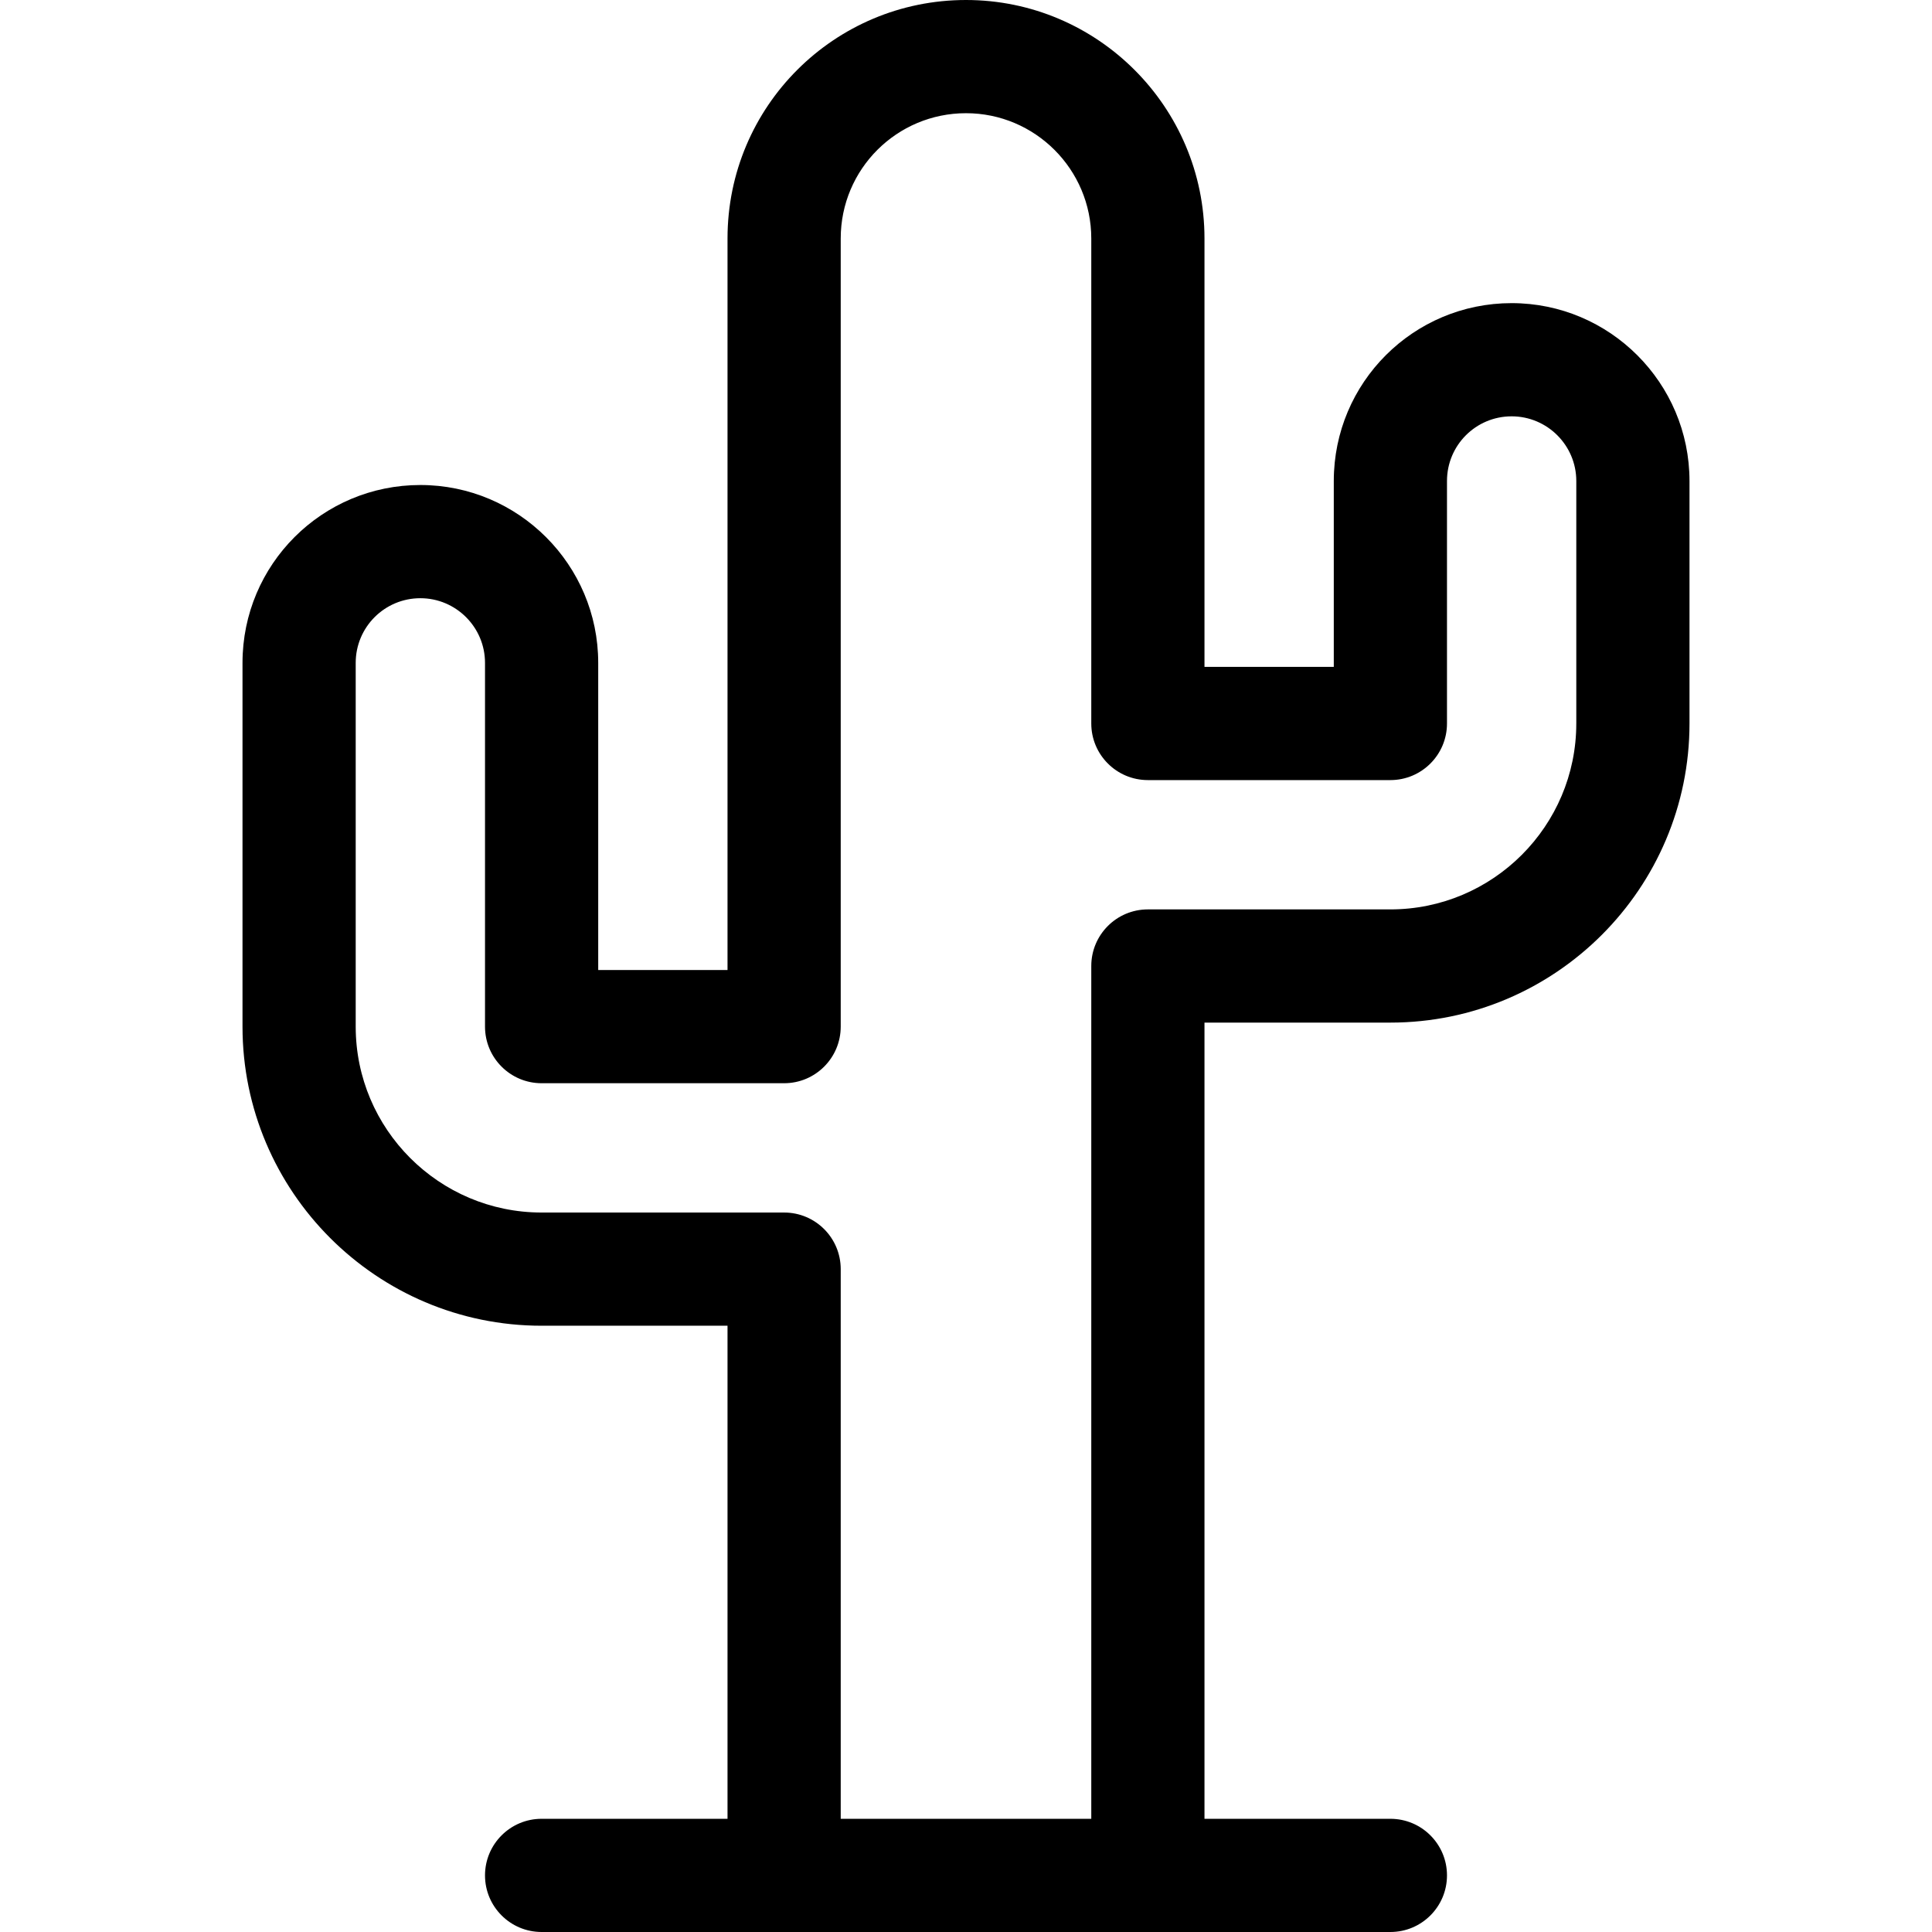
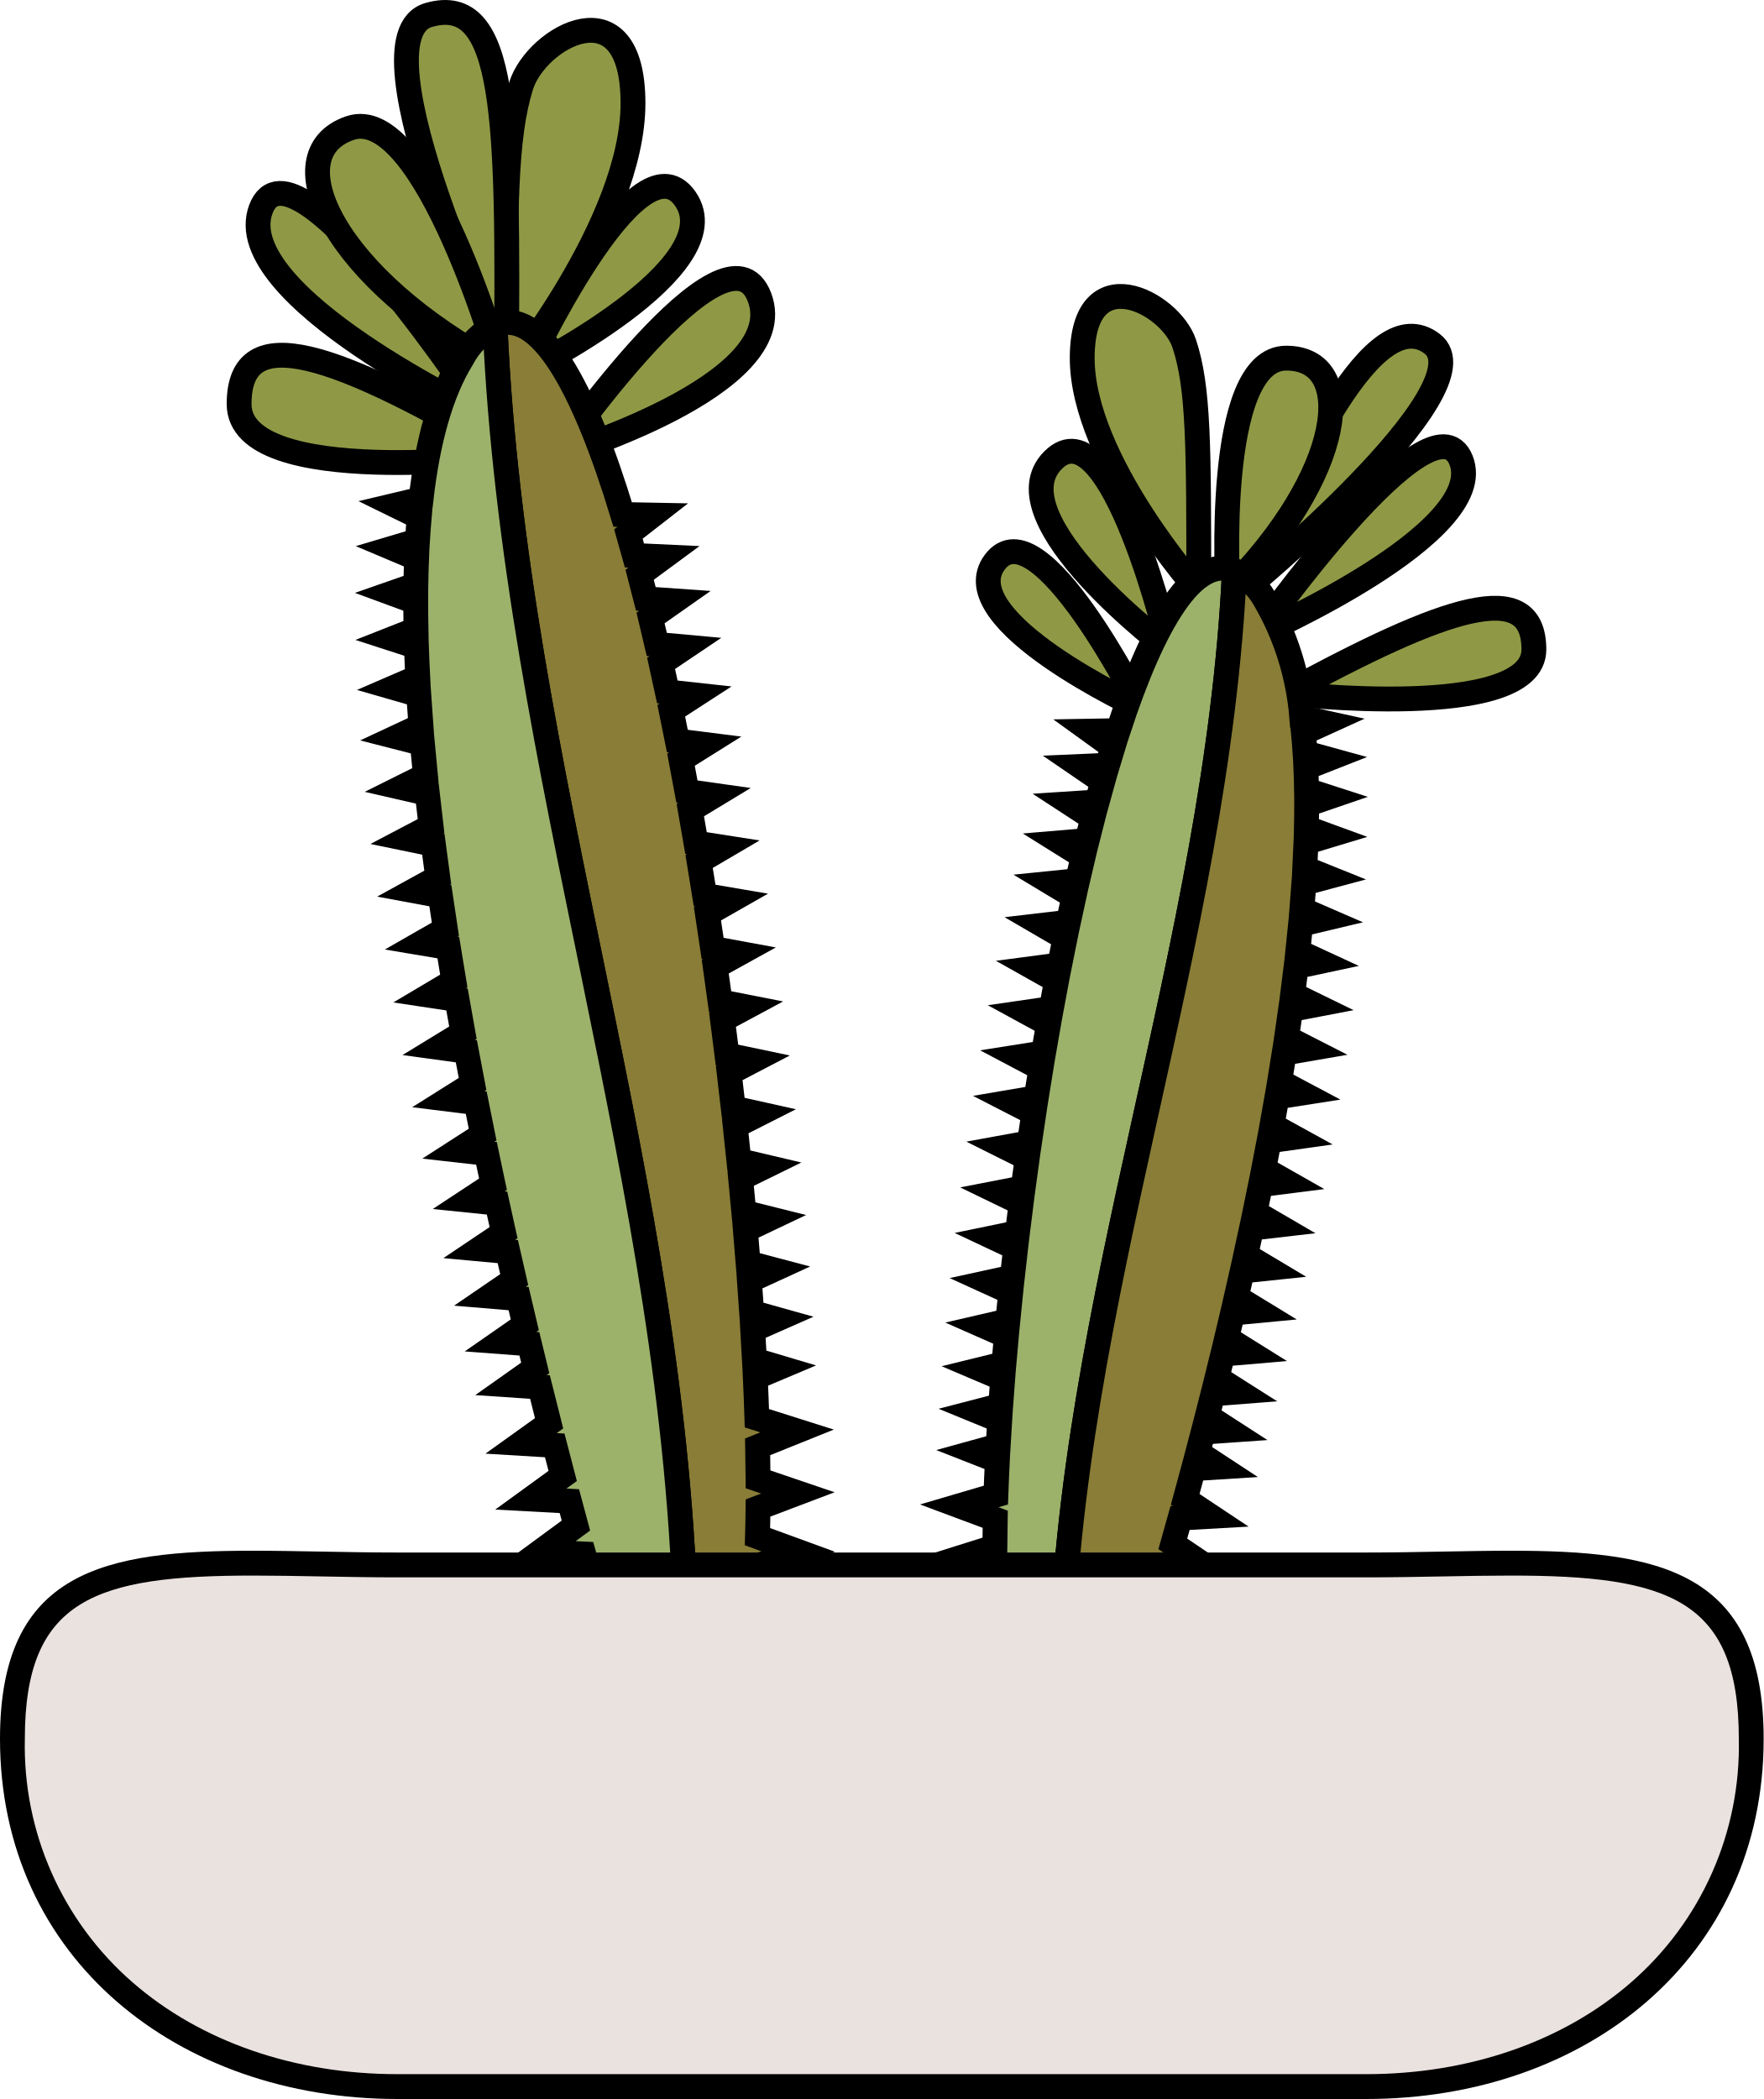
- <svg xmlns="http://www.w3.org/2000/svg" id="Layer_1" enable-background="new 0 0 512 512" height="512" viewBox="0 0 512 512" width="512">
-   <path d="m400.6 80.333c-26.031 0-47.133 21.05-47.133 47.134v49.267h-34.267v-113.534c0-34.848-28.351-63.2-63.2-63.2-34.846 0-63.2 28.171-63.2 63.2v193.866h-34.267v-81.399c0-25.989-21.144-47.134-47.133-47.134-26.03 0-47.134 21.049-47.134 47.134v96.399c0 43.708 35.559 79.267 79.267 79.267h49.267v130.667h-49.267c-8.284 0-15 6.716-15 15s6.716 15 15 15h224.934c8.284 0 15-6.716 15-15s-6.716-15-15-15h-49.267v-211h49.267c43.708 0 79.267-35.559 79.267-79.267v-64.267c-.001-25.988-21.145-47.133-47.134-47.133zm17.133 111.4c0 27.166-22.101 49.267-49.267 49.267h-64.266c-8.284 0-15 6.716-15 15v226h-66.4v-145.667c0-8.284-6.716-15-15-15h-64.267c-27.166 0-49.267-22.101-49.267-49.267v-96.399c0-9.487 7.673-17.134 17.134-17.134 9.447 0 17.133 7.687 17.133 17.134v96.399c0 8.284 6.716 15 15 15h64.267c8.284 0 15-6.716 15-15v-208.866c0-18.386 14.874-33.2 33.2-33.2 18.307 0 33.2 14.894 33.2 33.2v128.533c0 8.284 6.716 15 15 15h64.267c8.284 0 15-6.716 15-15v-64.267c0-9.469 7.654-17.134 17.133-17.134 9.447 0 17.134 7.687 17.134 17.134v64.267z" />
+ <svg xmlns="http://www.w3.org/2000/svg" viewBox="0 0 142 169">
+   <defs>
+     <style>.a{fill:#8f9945;}.a,.b,.c{stroke:#000;stroke-miterlimit:10;stroke-width:2px;}.b{fill:#9cb26b;}.c{fill:#897d37;}.d{fill:#eae2df;}</style>
+   </defs>
+   <path class="a" d="M91.827,56.99s-15.25-7.038-11.731-11.731S91.827,56.99,91.827,56.99Z" />
+   <path class="a" d="M94.173,52.297S80.096,41.739,84.788,37.047,94.173,52.297,94.173,52.297Z" />
+   <path class="a" d="M96.519,47.605S87.134,37.047,87.134,28.835s7.099-4.512,8.212-1.173C96.519,31.182,96.519,35.874,96.519,47.605Z" />
+   <path class="a" d="M103.558,55.816S123.5,58.163,123.5,52.297,116.462,48.778,103.558,55.816Z" />
+   <path class="a" d="M101.211,51.124s18.769-8.212,16.423-14.077S101.211,51.124,101.211,51.124Z" />
+   <path class="a" d="M100.038,47.605s19.942-16.423,15.25-19.942S104.731,37.047,100.038,47.605Z" />
+   <path class="a" d="M98.865,47.605s-1.173-18.769,4.692-18.769S108.25,38.22,98.865,47.605Z" />
+   <path class="b" d="M90.027,58.828l-2.205.039,1.783,1.288q-.223.716-.442,1.46L86.999,61.71l1.784,1.221q-.229.807-.454,1.64L86.2,64.71l1.782,1.163q-.231.888-.458,1.801l-2.096.177,1.78,1.113q-.231.959-.456,1.942l-2.067.21,1.78,1.072q-.227,1.022-.448,2.063l-2.044.24L85.75,75.526q-.221,1.073-.436,2.164l-2.023.267,1.776.999q-.214,1.116-.42,2.247l-2.002.291,1.774.968q-.205,1.151-.402,2.311l-1.982.313,1.774.939q-.194,1.175-.38,2.355l-1.965.335,1.773.911q-.182,1.19-.354,2.381l-1.949.356,1.77.884q-.168,1.196-.327,2.389l-1.931.376,1.77.858q-.154,1.192-.298,2.378l-1.914.395,1.769.833q-.138,1.179-.266,2.348l-1.899.416,1.767.806q-.122,1.157-.232,2.301l-1.882.436,1.765.779q-.104,1.127-.197,2.236l-1.863.458,1.765.752q-.086,1.085-.162,2.151l-1.845.48,1.765.723q-.068,1.036-.124,2.049l-1.827.505,1.763.692q-.07,1.411-.117,2.767l-2.948.868,2.892,1.079c-.017.757-.026,1.494-.03,2.216l-2.919.92,2.924,1.028c.007.668.02,1.321.039,1.952L77.162,129.45l3.067,1.003c.097,1.7.245,3.231.453,4.547h4.722c.6-30.357,12.56-58.653,13.986-89.06C96.146,44.635,92.903,50.03,90.027,58.828Z" />
+   <path class="c" d="M106.932,67.29l-1.748-.639q.021-.944.021-1.863l1.761-.603-1.771-.574q-.015-.914-.054-1.799l1.768-.694-1.833-.506q-.053-.82-.129-1.61l1.773-.806-1.907-.42a22.423,22.423,0,0,0-3.016-9.584A5.657,5.657,0,0,0,99.39,45.94C97.964,76.347,86.004,104.643,85.404,135H91.24s.641-1.993,1.648-5.381l3.198-.142-2.628-1.794q.232-.795.481-1.662l2.824-.142-2.334-1.575q.284-1.004.583-2.08l2.467-.139-2.052-1.366q.329-1.201.669-2.471l2.127-.134-1.781-1.169q.214-.807.43-1.639l2.116-.148-1.78-1.151q.226-.881.454-1.782l2.104-.163-1.78-1.131q.235-.944.47-1.907l2.091-.179-1.78-1.111q.239-.998.477-2.013l2.078-.197L99.54,104.436q.24-1.044.477-2.102l2.063-.216-1.779-1.064q.238-1.08.47-2.172l2.046-.237L101.04,97.608q.231-1.108.455-2.224l2.029-.259-1.776-1.009q.221-1.128.433-2.259l2.009-.283-1.775-.978q.207-1.138.403-2.277l1.987-.31-1.773-.943q.191-1.141.367-2.277l1.963-.339-1.772-.905q.17-1.134.325-2.259l1.936-.371-1.77-.864q.146-1.118.277-2.225l1.906-.407-1.769-.818q.12-1.094.223-2.174l1.873-.446-1.767-.767q.09-1.062.161-2.106l1.838-.491-1.766-.71q.059-1.051.097-2.079Z" />
+   <path class="a" d="M42.294,29.868S59.036,21.547,55.173,16,42.294,29.868,42.294,29.868Z" />
+   <path class="a" d="M44.763,36.697s19.044-5.654,16.394-12.746S44.763,36.697,44.763,36.697Z" />
+   <path class="a" d="M40.662,30.504s10.303-12.482,10.303-22.19S43.172,2.98,41.95,6.927C40.662,11.088,40.662,16.635,40.662,30.504Z" />
+   <path class="a" d="M41.146,36.693s-21.894,2.774-21.894-4.161S26.98,28.372,41.146,36.693Z" />
+   <path class="a" d="M39.03,33.492S18.424,23.784,21,16.849,39.03,33.492,39.03,33.492Z" />
+   <path class="a" d="M40.773,29.438s-12.62-26.402-6.256-28.232C40.831-.61,40.931,9.664,40.773,29.438Z" />
+   <path class="a" d="M40.306,29.588S34.238,8.205,28.156,10.319,26.932,22.49,40.306,29.588Z" />
+   <path class="c" d="M50.135,41.427l2.421.046L50.598,42.997q.245.847.486,1.726l2.376.111-1.958,1.444q.251.954.498,1.939l2.337.164L52.38,49.756q.254,1.05.503,2.129l2.302.21L53.23,53.411q.253,1.134.5,2.297l2.27.249-1.954,1.267q.249,1.208.492,2.438l2.244.284-1.952,1.222q.243,1.269.479,2.558l2.221.315-1.95,1.181q.235,1.32.461,2.657l2.198.344-1.948,1.144q.225,1.36.442,2.732l2.176.37-1.948,1.11q.213,1.389.417,2.785l2.158.396-1.946,1.077q.2,1.406.389,2.816l2.139.42-1.943,1.045q.185,1.413.359,2.825l2.12.444-1.943,1.014q.169,1.409.328,2.812l2.101.467-1.942.984q.152,1.394.292,2.776l2.084.491-1.94.953q.134,1.368.255,2.72l2.066.516-1.938.921q.115,1.332.216,2.643l2.046.541-1.938.889q.095,1.283.177,2.543l2.026.568-1.937.855q.074,1.226.136,2.422l2.006.597-1.936.818q.077,1.669.128,3.271l3.236,1.026-3.175,1.276c.018.894.029,1.766.034,2.62L64.241,120.2l-3.21,1.216c-.008.79-.022,1.562-.043,2.308l3.271,1.196-3.367,1.186c-.106,2.01-.27,3.82-.498,5.376H55.211c-.658-35.89-13.789-69.343-15.355-105.29C43.418,24.647,46.978,31.025,50.135,41.427Z" />
+   <path class="b" d="M31.576,51.431l1.919-.756q-.023-1.116-.023-2.203L31.538,47.76l1.944-.679q.017-1.081.059-2.127l-1.941-.82,2.012-.599q.058-.969.141-1.903l-1.946-.953,2.094-.497c.533-4.643,1.583-8.54,3.311-11.331A6.405,6.405,0,0,1,39.856,26.19c1.566,35.948,14.696,69.401,15.355,105.29H48.803s-.704-2.356-1.809-6.362l-3.51-.168,2.885-2.121q-.255-.94-.528-1.965l-3.1-.168,2.563-1.861q-.312-1.187-.64-2.459l-2.708-.164,2.253-1.615c-.241-.947-.485-1.918-.735-2.921l-2.335-.158,1.955-1.382q-.234-.955-.472-1.938l-2.323-.175,1.955-1.36q-.248-1.041-.498-2.107l-2.31-.193L41.4,103.026q-.258-1.116-.515-2.254l-2.296-.212,1.954-1.313q-.263-1.18-.524-2.38l-2.281-.233,1.954-1.287q-.264-1.234-.524-2.485l-2.264-.256,1.953-1.258q-.261-1.277-.516-2.568l-2.246-.28,1.952-1.227q-.254-1.31-.5-2.63l-2.227-.306,1.95-1.193q-.243-1.333-.475-2.671L34.589,80.14l1.948-1.156q-.228-1.346-.443-2.692l-2.182-.366,1.946-1.115q-.209-1.349-.403-2.692l-2.155-.401,1.945-1.07q-.187-1.34-.357-2.671l-2.126-.439,1.944-1.022q-.161-1.322-.304-2.63l-2.093-.481,1.942-.968q-.131-1.293-.244-2.57l-2.057-.528,1.94-.907q-.099-1.256-.177-2.49l-2.018-.581,1.939-.84q-.065-1.243-.106-2.458Z" />
+   <path class="d" d="M32,168c-17.962,0-31-11.775-31-28,0-11.957,6.521-14.145,19.366-14.145,1.739,0,3.552.034,5.423.068C27.798,125.962,29.875,126,32,126h78c2.124,0,4.201-.038,6.211-.076,1.872-.034,3.685-.068,5.423-.068C134.478,125.856,141,128.043,141,140c0,16.225-13.037,28-31,28Z" />
+   <path d="M121.635,126.856c12.7,0,18.365,1.898,18.365,13.144a25.219,25.219,0,0,1-8.686,19.619C125.846,164.379,118.277,167,110,167H32c-8.277,0-15.846-2.621-21.314-7.381A25.219,25.219,0,0,1,2,140c0-11.246,5.666-13.144,18.368-13.144,1.726,0,3.512.033,5.404.068C27.783,126.961,29.863,127,32,127h78c2.137,0,4.218-.039,6.23-.076,1.892-.035,3.679-.068,5.405-.068m0-2c-3.606,0-7.53.144-11.635.144H32c-4.106,0-8.028-.144-11.635-.144C8.446,124.856,0,126.432,0,140H0c0,17.673,14.327,29,32,29h78c17.673,0,32-11.327,32-29h0c0-13.569-8.445-15.144-20.365-15.144Z" />
</svg>
